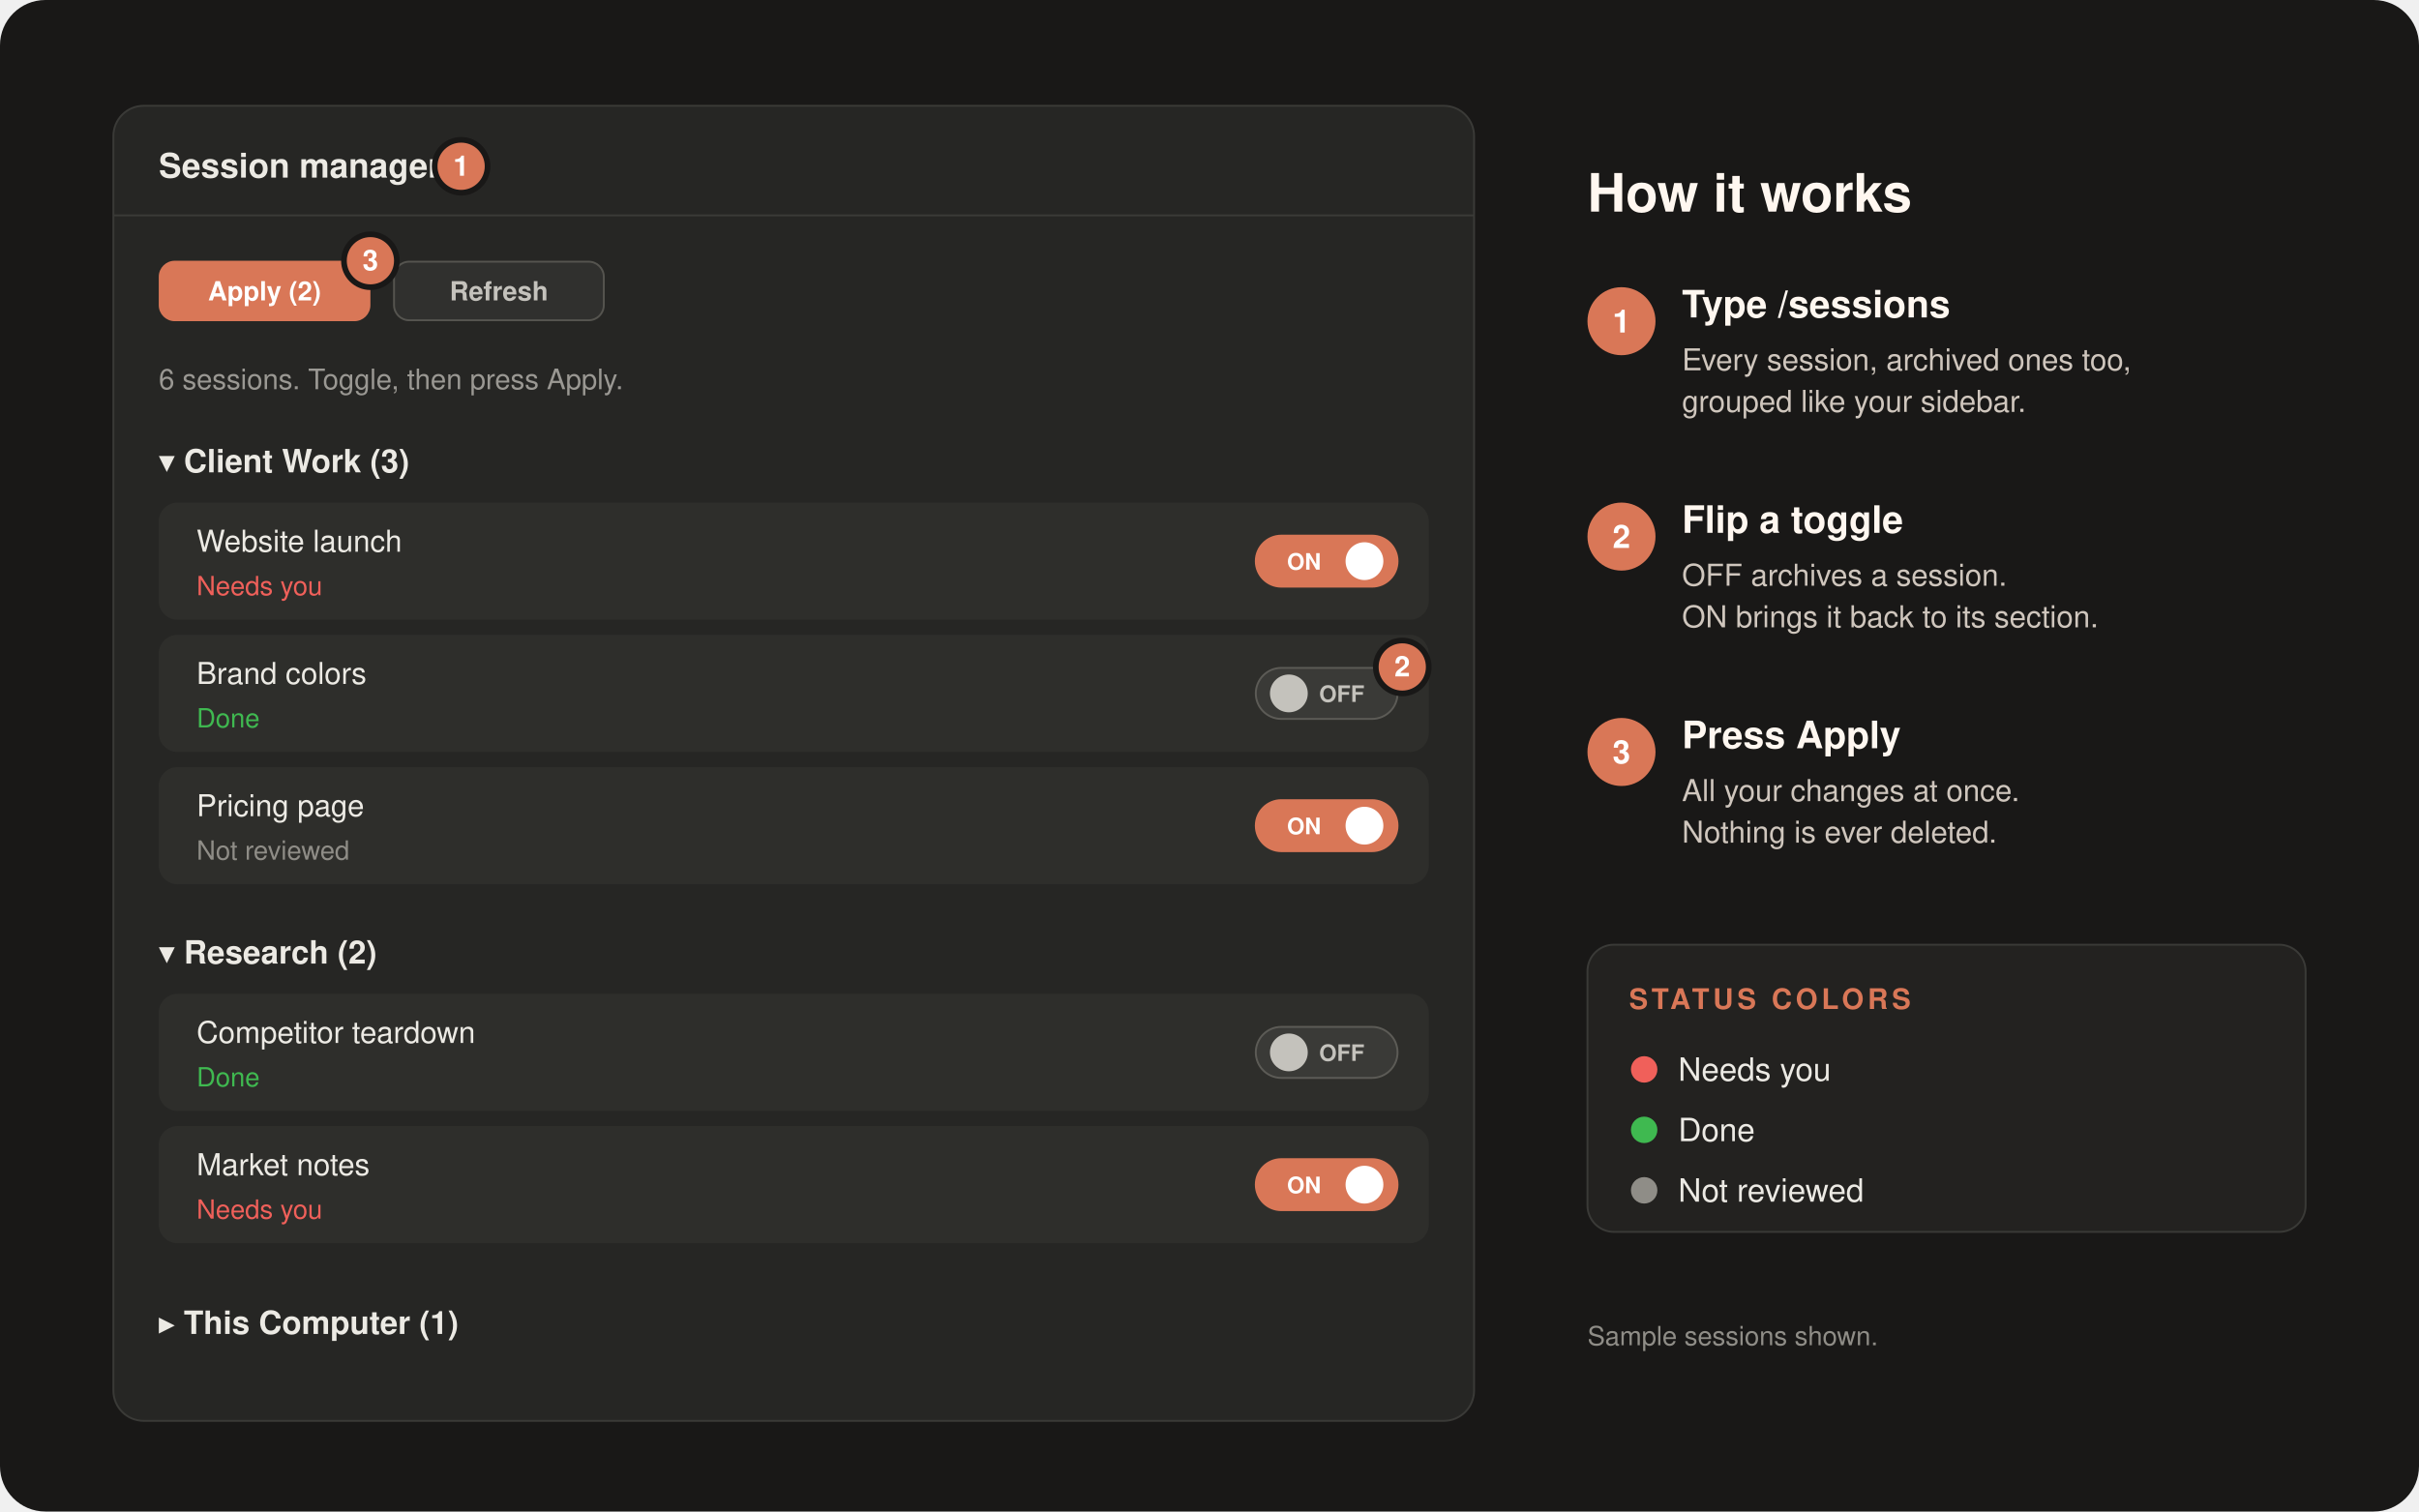
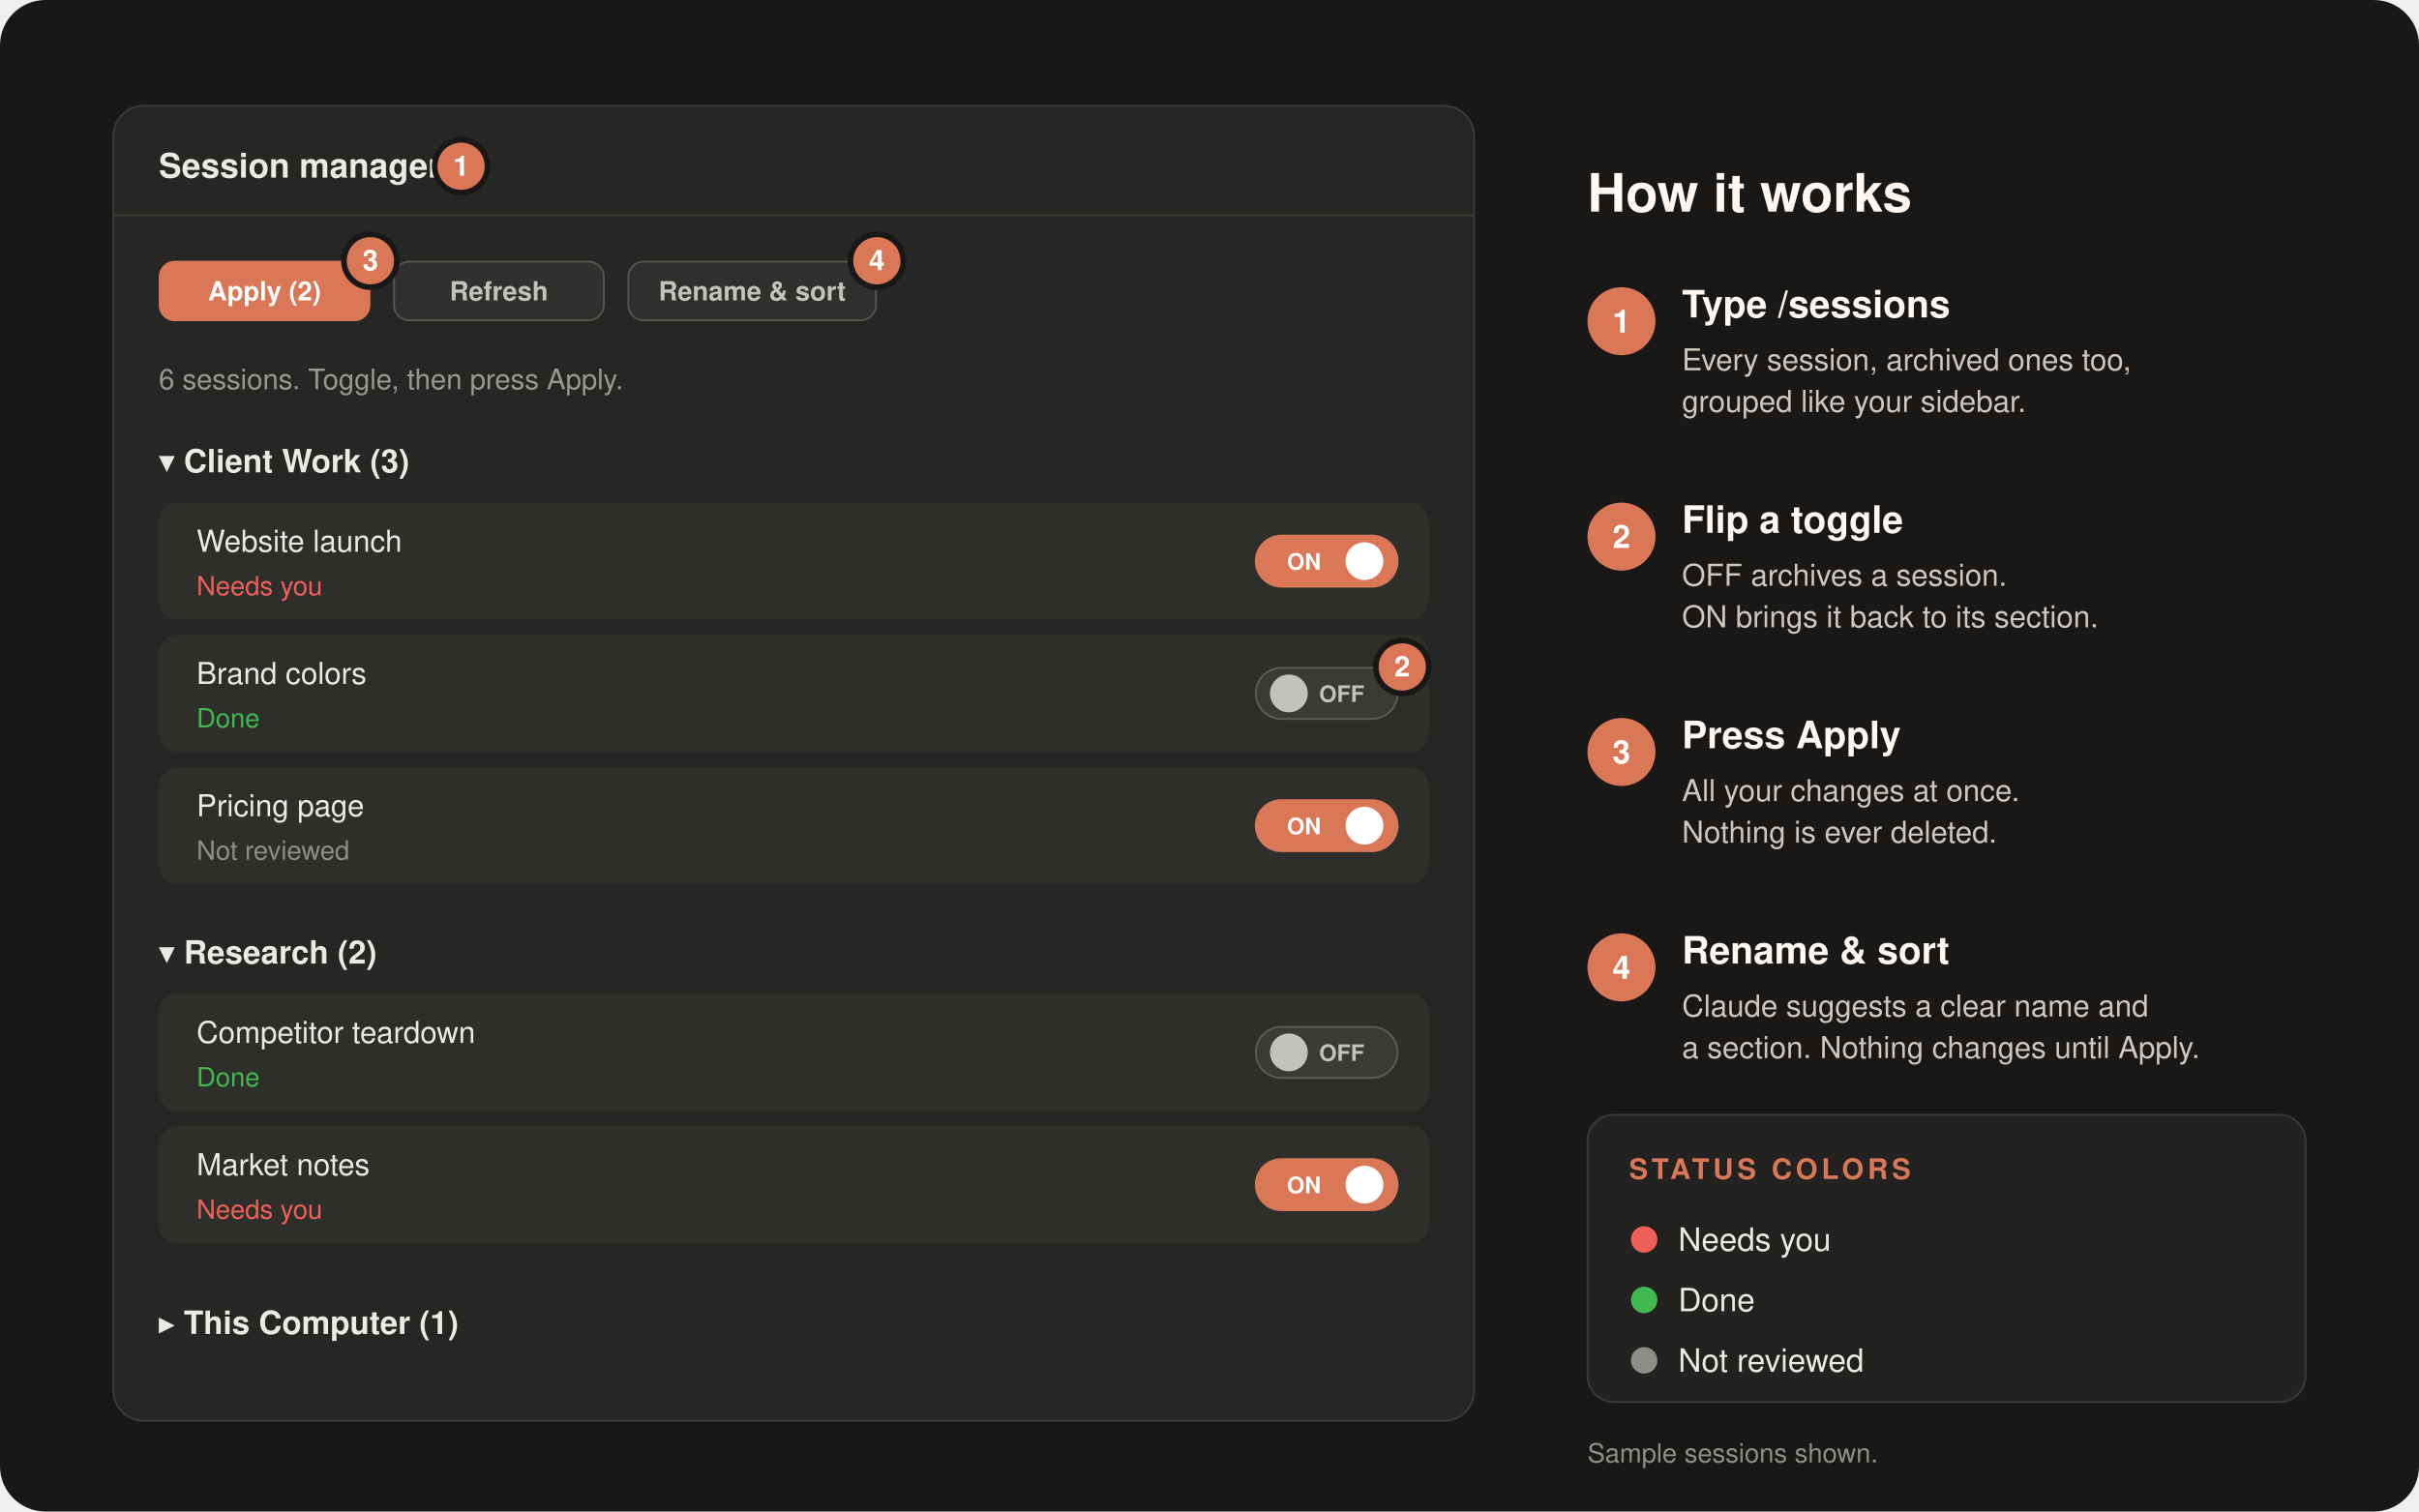
- <svg xmlns="http://www.w3.org/2000/svg" width="1280" height="800" viewBox="0 0 1280 800" role="img" aria-label="The /sessions pane: sessions grouped by section, each with a color-coded status and an ON/OFF toggle, plus an Apply button">
+ <svg xmlns="http://www.w3.org/2000/svg" width="1280" height="800" viewBox="0 0 1280 800" role="img" aria-label="The /sessions pane: sessions grouped by section, each with a color-coded status and an ON/OFF toggle, plus Apply, Refresh and Rename &amp; sort buttons">
  <rect width="1280" height="800" rx="24" fill="#191817" />
  <g font-family="-apple-system, BlinkMacSystemFont, 'Segoe UI', Helvetica, Arial, sans-serif">
    <rect x="60" y="56" width="720" height="696" rx="16" fill="#262624" stroke="#3a3a37" />
    <text x="84" y="94" font-size="18" font-weight="600" fill="#ECEAE4">Session manager</text>
    <line x1="60" y1="114" x2="780" y2="114" stroke="#3a3a37" />
    <rect x="84.5" y="138.5" width="111" height="31" rx="8" fill="#D97757" stroke="#D97757" />
    <text x="140" y="159" font-size="14" font-weight="600" fill="#ffffff" text-anchor="middle">Apply (2)</text>
    <rect x="208.5" y="138.5" width="111" height="31" rx="8" fill="#30302e" stroke="#55544f" />
    <text x="264" y="159" font-size="14" font-weight="600" fill="#c4c2bc" text-anchor="middle">Refresh</text>
+     <rect x="332.5" y="138.5" width="131" height="31" rx="8" fill="#30302e" stroke="#55544f" />
+     <text x="398" y="159" font-size="14" font-weight="600" fill="#c4c2bc" text-anchor="middle">Rename &amp; sort</text>
    <text x="84" y="206" font-size="15" fill="#9a9893">6 sessions. Toggle, then press Apply.</text>
    <text x="84" y="250" font-size="17" font-weight="600" fill="#ECEAE4">▾  Client Work  (3)</text>
    <g>
      <rect x="84" y="266" width="672" height="62" rx="10" fill="#2e2e2b" />
      <text x="104" y="292" font-size="16" fill="#ECEAE4">Website launch</text>
      <text x="104" y="315" font-size="14" fill="#F0605A">Needs you</text>
      <rect x="664.5" y="283.5" width="75" height="27" rx="13.5" fill="#D97757" stroke="#D97757" />
      <circle cx="722" cy="297" r="10" fill="#ffffff" />
      <text x="690" y="301.5" font-size="12" font-weight="700" fill="#ffffff" text-anchor="middle">ON</text>
    </g>
    <g>
      <rect x="84" y="336" width="672" height="62" rx="10" fill="#2e2e2b" />
      <text x="104" y="362" font-size="16" fill="#ECEAE4">Brand colors</text>
      <text x="104" y="385" font-size="14" fill="#3FB950">Done</text>
      <rect x="664.5" y="353.5" width="75" height="27" rx="13.5" fill="#3a3a37" stroke="#5c5b56" />
      <circle cx="682" cy="367" r="10" fill="#c4c2bc" />
      <text x="710" y="371.5" font-size="12" font-weight="700" fill="#c4c2bc" text-anchor="middle">OFF</text>
    </g>
    <g>
      <rect x="84" y="406" width="672" height="62" rx="10" fill="#2e2e2b" />
      <text x="104" y="432" font-size="16" fill="#ECEAE4">Pricing page</text>
      <text x="104" y="455" font-size="14" fill="#8f8d87">Not reviewed</text>
      <rect x="664.5" y="423.5" width="75" height="27" rx="13.5" fill="#D97757" stroke="#D97757" />
      <circle cx="722" cy="437" r="10" fill="#ffffff" />
      <text x="690" y="441.5" font-size="12" font-weight="700" fill="#ffffff" text-anchor="middle">ON</text>
    </g>
    <text x="84" y="510" font-size="17" font-weight="600" fill="#ECEAE4">▾  Research  (2)</text>
    <g>
      <rect x="84" y="526" width="672" height="62" rx="10" fill="#2e2e2b" />
      <text x="104" y="552" font-size="16" fill="#ECEAE4">Competitor teardown</text>
      <text x="104" y="575" font-size="14" fill="#3FB950">Done</text>
      <rect x="664.5" y="543.5" width="75" height="27" rx="13.5" fill="#3a3a37" stroke="#5c5b56" />
      <circle cx="682" cy="557" r="10" fill="#c4c2bc" />
      <text x="710" y="561.5" font-size="12" font-weight="700" fill="#c4c2bc" text-anchor="middle">OFF</text>
    </g>
    <g>
      <rect x="84" y="596" width="672" height="62" rx="10" fill="#2e2e2b" />
      <text x="104" y="622" font-size="16" fill="#ECEAE4">Market notes</text>
      <text x="104" y="645" font-size="14" fill="#F0605A">Needs you</text>
      <rect x="664.5" y="613.5" width="75" height="27" rx="13.5" fill="#D97757" stroke="#D97757" />
      <circle cx="722" cy="627" r="10" fill="#ffffff" />
      <text x="690" y="631.5" font-size="12" font-weight="700" fill="#ffffff" text-anchor="middle">ON</text>
    </g>
    <text x="84" y="706" font-size="17" font-weight="600" fill="#ECEAE4">▸  This Computer  (1)</text>
    <g font-size="15" font-weight="700" fill="#ffffff" text-anchor="middle">
      <circle cx="244" cy="88" r="14" fill="#D97757" stroke="#191817" stroke-width="3" />
      <text x="244" y="93">1</text>
      <circle cx="742" cy="353" r="14" fill="#D97757" stroke="#191817" stroke-width="3" />
      <text x="742" y="358">2</text>
      <circle cx="196" cy="138" r="14" fill="#D97757" stroke="#191817" stroke-width="3" />
      <text x="196" y="143">3</text>
+       <circle cx="464" cy="138" r="14" fill="#D97757" stroke="#191817" stroke-width="3" />
+       <text x="464" y="143">4</text>
    </g>
    <text x="840" y="112" font-size="28" font-weight="800" fill="#FFF7F0">How it works</text>
    <g>
      <circle cx="858" cy="170" r="18" fill="#D97757" />
      <text x="858" y="176" font-size="17" font-weight="700" fill="#ffffff" text-anchor="middle">1</text>
      <text x="890" y="168" font-size="20" font-weight="700" fill="#FFF7F0">Type /sessions</text>
      <text x="890" y="196" font-size="16" fill="#cfc6bd">Every session, archived ones too,</text>
      <text x="890" y="218" font-size="16" fill="#cfc6bd">grouped like your sidebar.</text>
    </g>
    <g>
      <circle cx="858" cy="284" r="18" fill="#D97757" />
      <text x="858" y="290" font-size="17" font-weight="700" fill="#ffffff" text-anchor="middle">2</text>
      <text x="890" y="282" font-size="20" font-weight="700" fill="#FFF7F0">Flip a toggle</text>
      <text x="890" y="310" font-size="16" fill="#cfc6bd">OFF archives a session.</text>
      <text x="890" y="332" font-size="16" fill="#cfc6bd">ON brings it back to its section.</text>
    </g>
    <g>
      <circle cx="858" cy="398" r="18" fill="#D97757" />
      <text x="858" y="404" font-size="17" font-weight="700" fill="#ffffff" text-anchor="middle">3</text>
      <text x="890" y="396" font-size="20" font-weight="700" fill="#FFF7F0">Press Apply</text>
      <text x="890" y="424" font-size="16" fill="#cfc6bd">All your changes at once.</text>
      <text x="890" y="446" font-size="16" fill="#cfc6bd">Nothing is ever deleted.</text>
    </g>
-     <rect x="840" y="500" width="380" height="152" rx="14" fill="#232220" stroke="#3a3a37" />
-     <text x="862" y="534" font-size="15" font-weight="700" letter-spacing="2" fill="#D97757">STATUS COLORS</text>
-     <circle cx="870" cy="566" r="7" fill="#F0605A" />
-     <text x="888" y="572" font-size="17" fill="#ECEAE4">Needs you</text>
-     <circle cx="870" cy="598" r="7" fill="#3FB950" />
-     <text x="888" y="604" font-size="17" fill="#ECEAE4">Done</text>
-     <circle cx="870" cy="630" r="7" fill="#8f8d87" />
-     <text x="888" y="636" font-size="17" fill="#ECEAE4">Not reviewed</text>
-     <text x="840" y="712" font-size="14" fill="#8f8d87">Sample sessions shown.</text>
+     <g>
+       <circle cx="858" cy="512" r="18" fill="#D97757" />
+       <text x="858" y="518" font-size="17" font-weight="700" fill="#ffffff" text-anchor="middle">4</text>
+       <text x="890" y="510" font-size="20" font-weight="700" fill="#FFF7F0">Rename &amp; sort</text>
+       <text x="890" y="538" font-size="16" fill="#cfc6bd">Claude suggests a clear name and</text>
+       <text x="890" y="560" font-size="16" fill="#cfc6bd">a section. Nothing changes until Apply.</text>
+     </g>
+     <rect x="840" y="590" width="380" height="152" rx="14" fill="#232220" stroke="#3a3a37" />
+     <text x="862" y="624" font-size="15" font-weight="700" letter-spacing="2" fill="#D97757">STATUS COLORS</text>
+     <circle cx="870" cy="656" r="7" fill="#F0605A" />
+     <text x="888" y="662" font-size="17" fill="#ECEAE4">Needs you</text>
+     <circle cx="870" cy="688" r="7" fill="#3FB950" />
+     <text x="888" y="694" font-size="17" fill="#ECEAE4">Done</text>
+     <circle cx="870" cy="720" r="7" fill="#8f8d87" />
+     <text x="888" y="726" font-size="17" fill="#ECEAE4">Not reviewed</text>
+     <text x="840" y="774" font-size="14" fill="#8f8d87">Sample sessions shown.</text>
  </g>
</svg>
